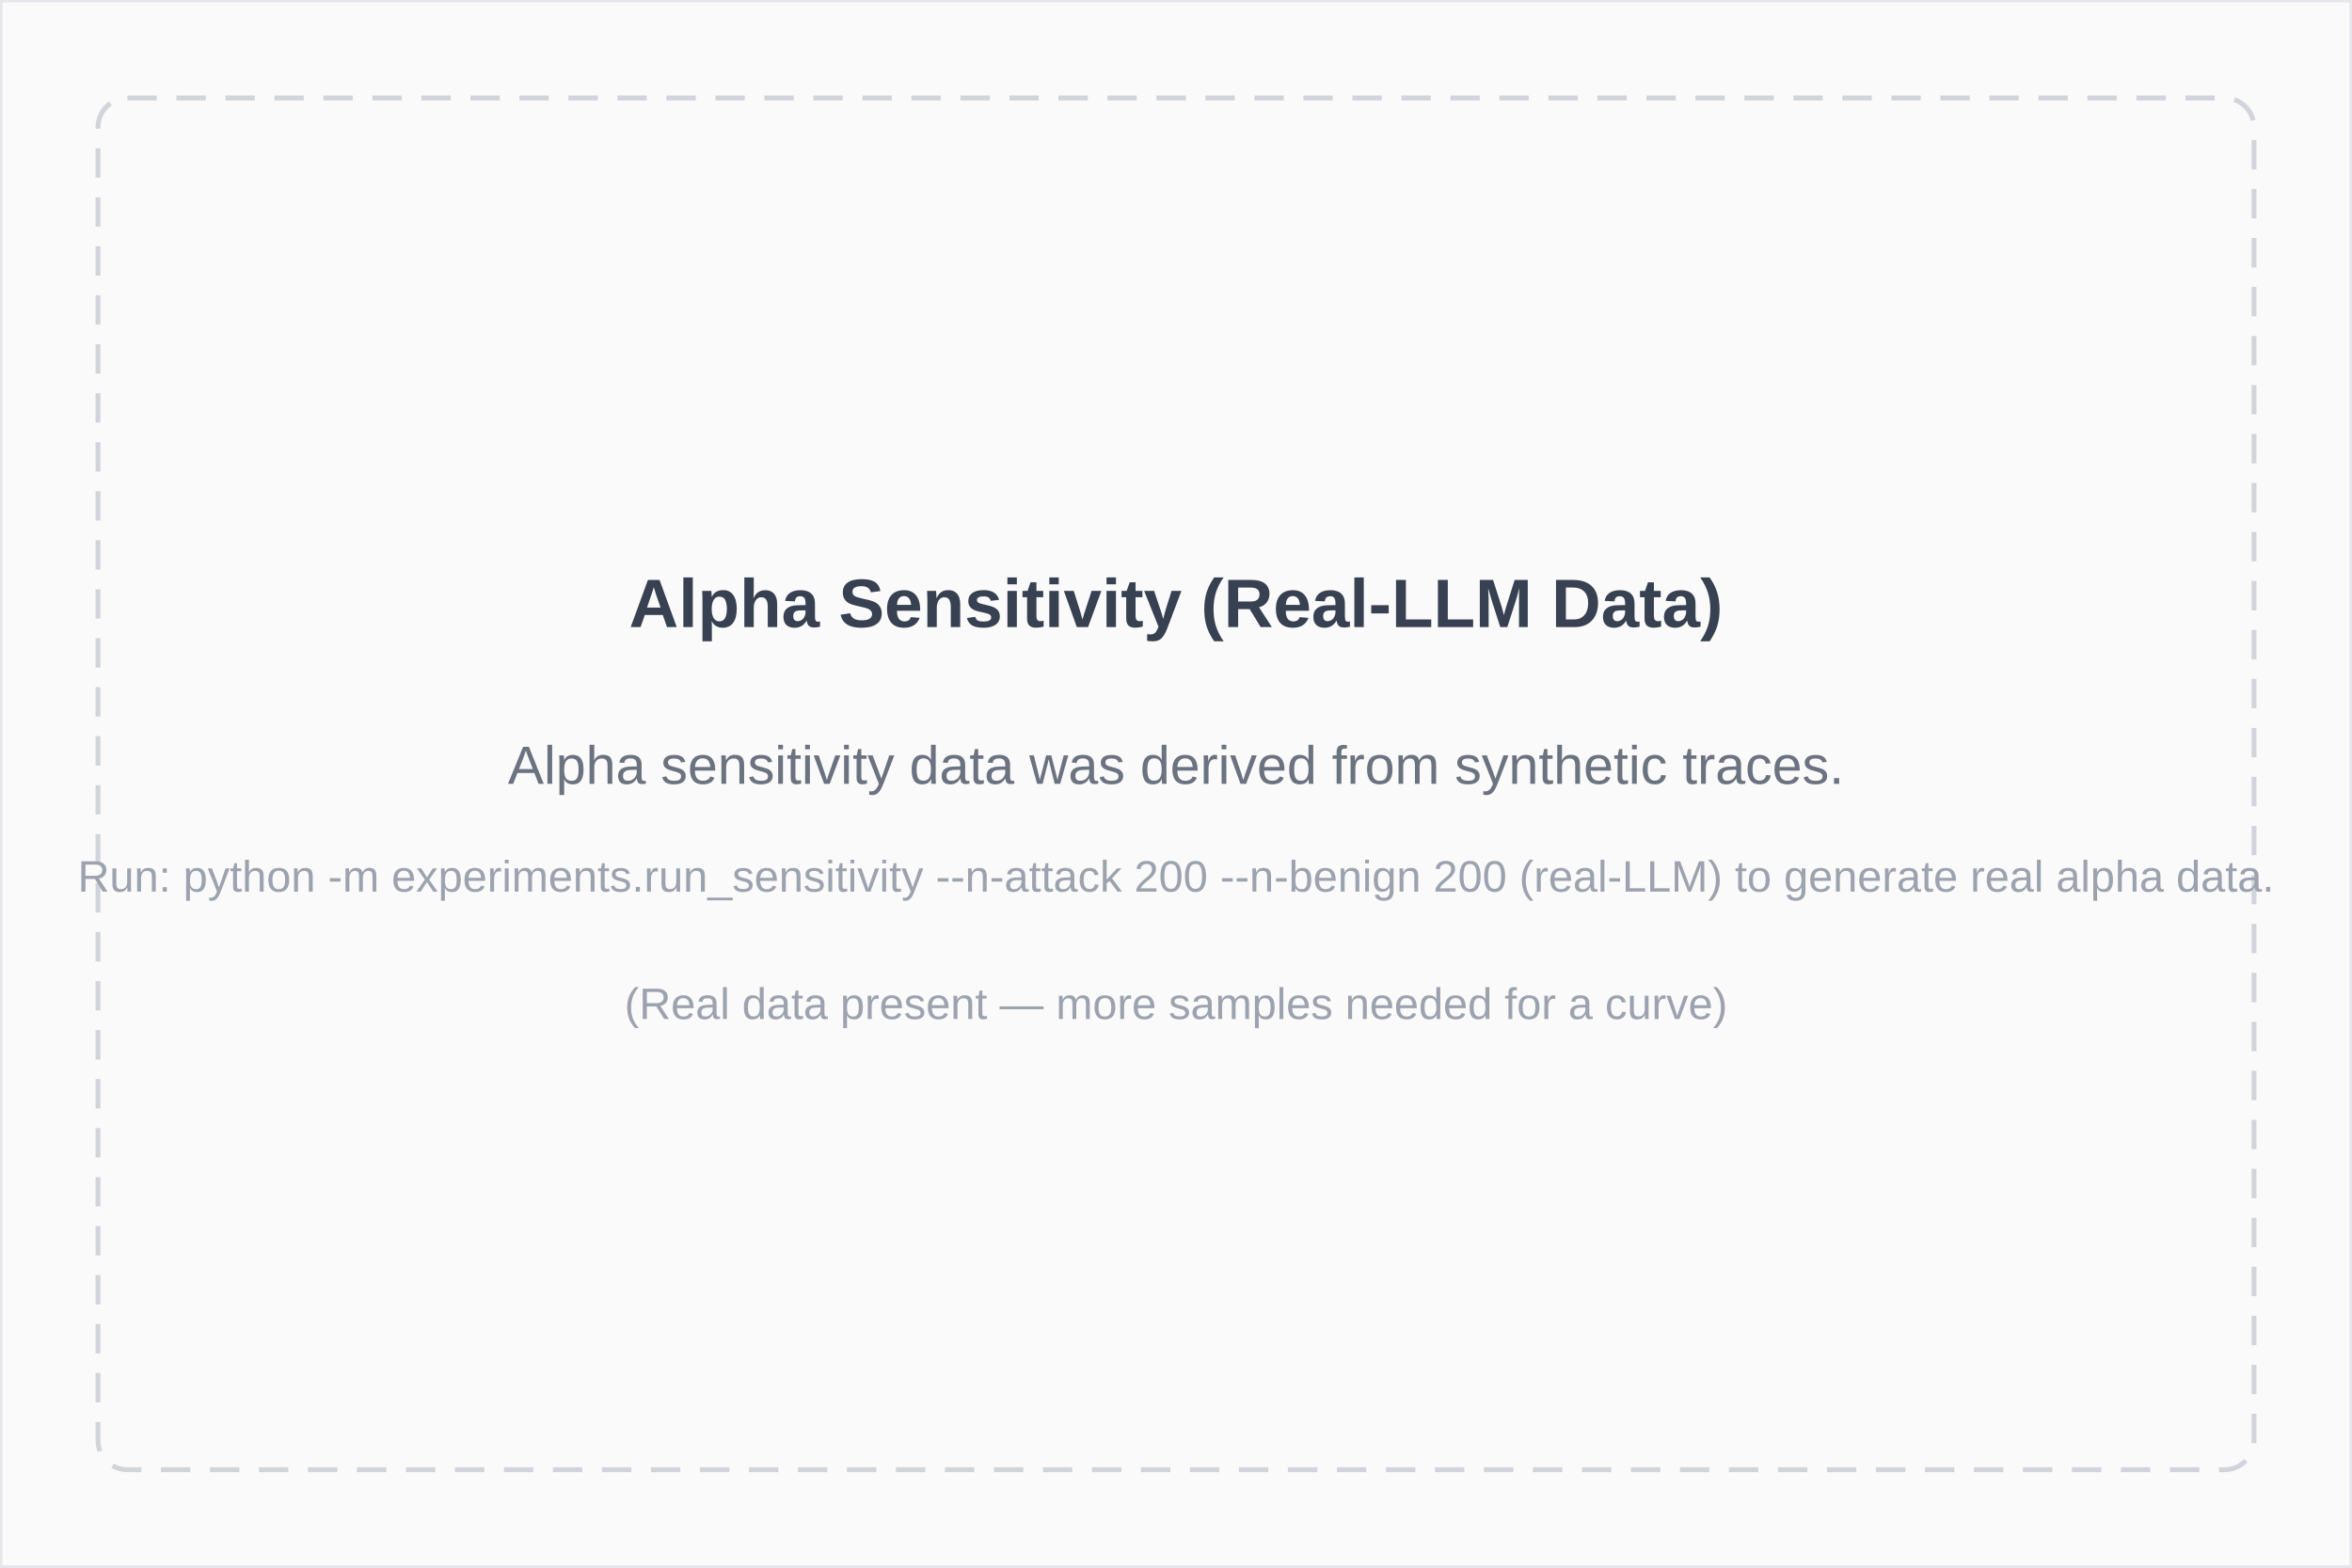
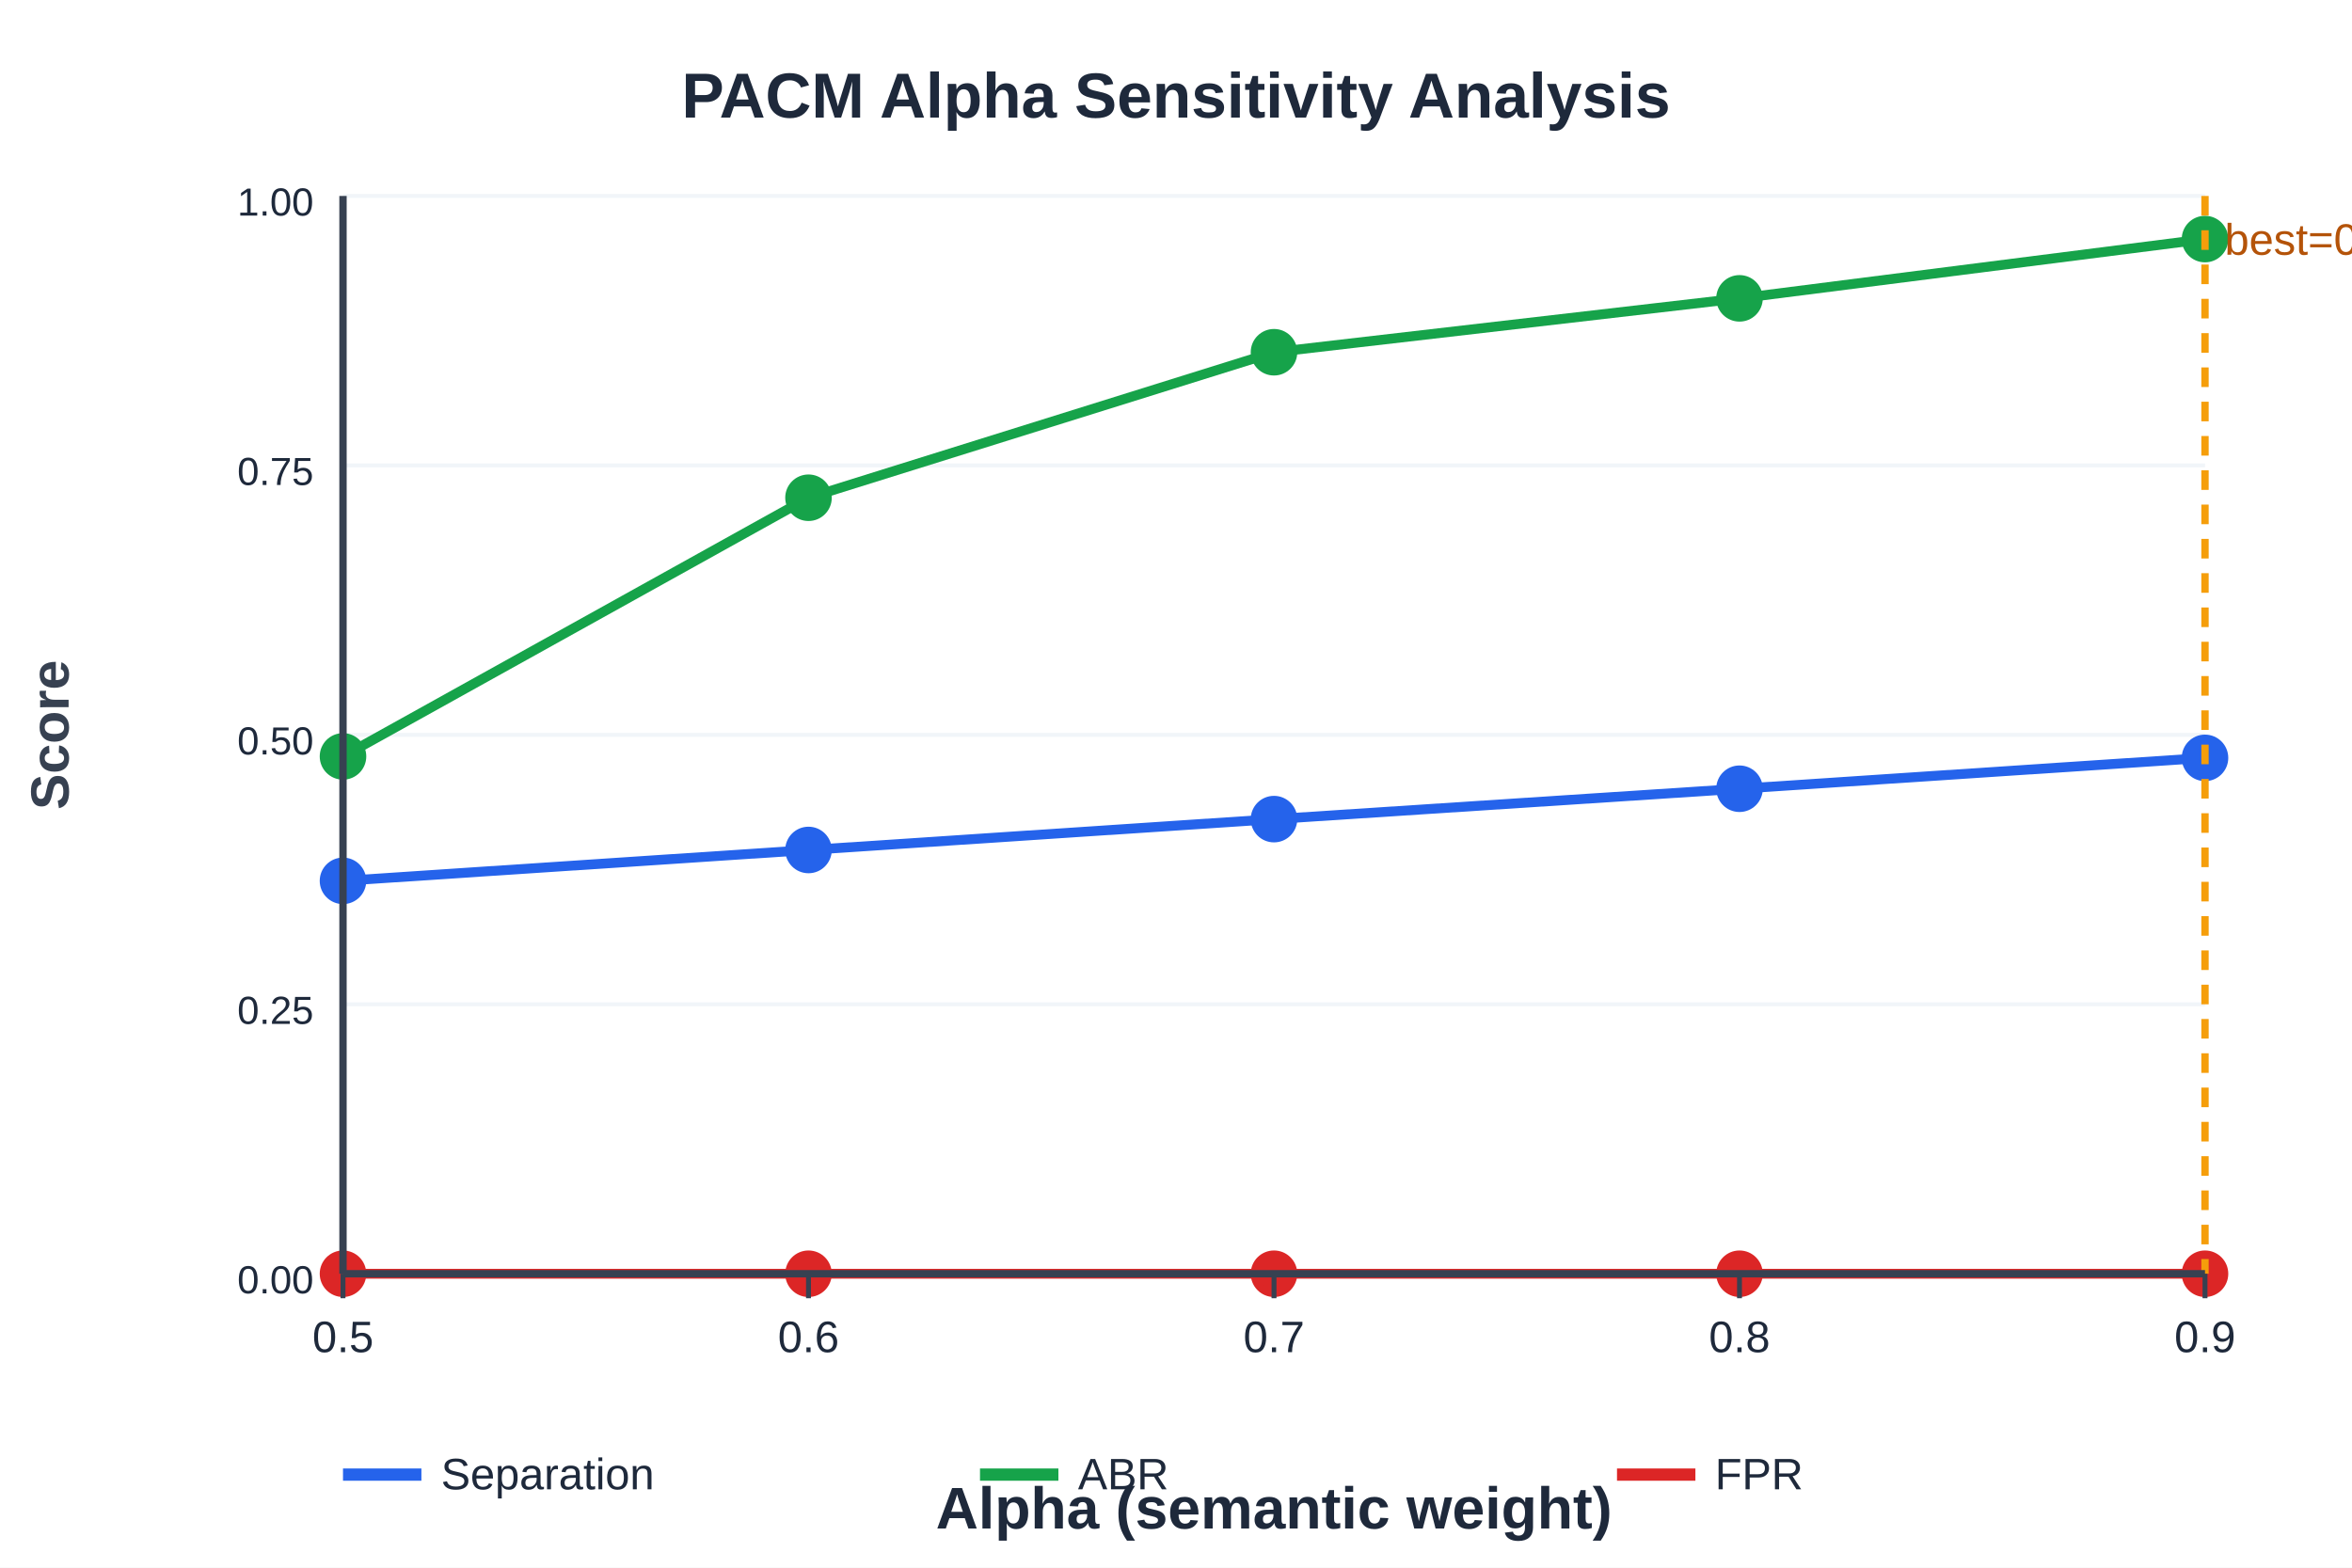
<svg xmlns="http://www.w3.org/2000/svg" width="480" height="320" viewBox="0 0 480 320" font-family="Arial, sans-serif">
-   <rect x="0" y="0" width="480" height="320" fill="#fafafa" stroke="#e5e7eb" stroke-width="1" />
-   <rect x="20" y="20" width="440" height="280" fill="none" stroke="#d1d5db" stroke-width="1" stroke-dasharray="6,4" rx="6" />
-   <text x="240.0" y="128.0" font-size="14" text-anchor="middle" fill="#374151" font-weight="bold">Alpha Sensitivity (Real-LLM Data)</text>
-   <text x="240.0" y="160.0" font-size="11" text-anchor="middle" fill="#6b7280">Alpha sensitivity data was derived from synthetic traces.</text>
-   <text x="240.0" y="182.0" font-size="9" text-anchor="middle" fill="#9ca3af">Run: python -m experiments.run_sensitivity --n-attack 200 --n-benign 200 (real-LLM) to generate real alpha data.</text>
-   <text x="240.0" y="208.0" font-size="9" text-anchor="middle" fill="#9ca3af">(Real data present — more samples needed for a curve)</text>
+   <rect x="0" y="0" width="480" height="320" fill="#ffffff" />
+   <line x1="70.0" y1="260.0" x2="450.0" y2="260.0" stroke="#f1f5f9" stroke-width="0.8" />
+   <text x="64.0" y="264.0" font-size="8" text-anchor="end" fill="#1e293b">0.00</text>
+   <line x1="70.0" y1="205.0" x2="450.0" y2="205.0" stroke="#f1f5f9" stroke-width="0.8" />
+   <text x="64.0" y="209.0" font-size="8" text-anchor="end" fill="#1e293b">0.25</text>
+   <line x1="70.0" y1="150.0" x2="450.0" y2="150.0" stroke="#f1f5f9" stroke-width="0.8" />
+   <text x="64.0" y="154.0" font-size="8" text-anchor="end" fill="#1e293b">0.50</text>
+   <line x1="70.0" y1="95.0" x2="450.0" y2="95.0" stroke="#f1f5f9" stroke-width="0.8" />
+   <text x="64.0" y="99.0" font-size="8" text-anchor="end" fill="#1e293b">0.75</text>
+   <line x1="70.0" y1="40.0" x2="450.0" y2="40.0" stroke="#f1f5f9" stroke-width="0.8" />
+   <text x="64.0" y="44.0" font-size="8" text-anchor="end" fill="#1e293b">1.00</text>
+   <line x1="70.0" y1="179.8" x2="165.0" y2="173.5" stroke="#2563eb" stroke-width="2" />
+   <line x1="165.0" y1="173.5" x2="260.0" y2="167.2" stroke="#2563eb" stroke-width="2" />
+   <line x1="260.0" y1="167.2" x2="355.0" y2="161.0" stroke="#2563eb" stroke-width="2" />
+   <line x1="355.0" y1="161.0" x2="450.0" y2="154.7" stroke="#2563eb" stroke-width="2" />
+   <circle cx="70.0" cy="179.8" r="4" fill="#2563eb" stroke="#2563eb" stroke-width="1.5" />
+   <circle cx="165.0" cy="173.5" r="4" fill="#2563eb" stroke="#2563eb" stroke-width="1.5" />
+   <circle cx="260.0" cy="167.2" r="4" fill="#2563eb" stroke="#2563eb" stroke-width="1.5" />
+   <circle cx="355.0" cy="161.0" r="4" fill="#2563eb" stroke="#2563eb" stroke-width="1.5" />
+   <circle cx="450.0" cy="154.7" r="4" fill="#2563eb" stroke="#2563eb" stroke-width="1.5" />
+   <line x1="70.0" y1="154.4" x2="165.0" y2="101.6" stroke="#16a34a" stroke-width="2" />
+   <line x1="165.0" y1="101.6" x2="260.0" y2="71.9" stroke="#16a34a" stroke-width="2" />
+   <line x1="260.0" y1="71.9" x2="355.0" y2="60.9" stroke="#16a34a" stroke-width="2" />
+   <line x1="355.0" y1="60.9" x2="450.0" y2="48.8" stroke="#16a34a" stroke-width="2" />
+   <circle cx="70.0" cy="154.4" r="4" fill="#16a34a" stroke="#16a34a" stroke-width="1.5" />
+   <circle cx="165.0" cy="101.6" r="4" fill="#16a34a" stroke="#16a34a" stroke-width="1.5" />
+   <circle cx="260.0" cy="71.9" r="4" fill="#16a34a" stroke="#16a34a" stroke-width="1.5" />
+   <circle cx="355.0" cy="60.9" r="4" fill="#16a34a" stroke="#16a34a" stroke-width="1.5" />
+   <circle cx="450.0" cy="48.8" r="4" fill="#16a34a" stroke="#16a34a" stroke-width="1.5" />
+   <line x1="70.0" y1="260.0" x2="165.0" y2="260.0" stroke="#dc2626" stroke-width="2" />
+   <line x1="165.0" y1="260.0" x2="260.0" y2="260.0" stroke="#dc2626" stroke-width="2" />
+   <line x1="260.0" y1="260.0" x2="355.0" y2="260.0" stroke="#dc2626" stroke-width="2" />
+   <line x1="355.0" y1="260.0" x2="450.0" y2="260.0" stroke="#dc2626" stroke-width="2" />
+   <circle cx="70.0" cy="260.0" r="4" fill="#dc2626" stroke="#dc2626" stroke-width="1.5" />
+   <circle cx="165.0" cy="260.0" r="4" fill="#dc2626" stroke="#dc2626" stroke-width="1.5" />
+   <circle cx="260.0" cy="260.0" r="4" fill="#dc2626" stroke="#dc2626" stroke-width="1.5" />
+   <circle cx="355.0" cy="260.0" r="4" fill="#dc2626" stroke="#dc2626" stroke-width="1.5" />
+   <circle cx="450.0" cy="260.0" r="4" fill="#dc2626" stroke="#dc2626" stroke-width="1.5" />
+   <line x1="450.0" y1="40.0" x2="450.0" y2="260.0" stroke="#f59e0b" stroke-width="1.5" stroke-dasharray="4,3" />
+   <text x="454.0" y="52.0" font-size="9" text-anchor="start" fill="#b45309">best=0.9</text>
+   <line x1="70.0" y1="260.0" x2="450.0" y2="260.0" stroke="#374151" stroke-width="1.5" />
+   <line x1="70.0" y1="260.0" x2="70.0" y2="40.0" stroke="#374151" stroke-width="1.5" />
+   <line x1="70.0" y1="260.0" x2="70.0" y2="265.0" stroke="#374151" stroke-width="1" />
+   <text x="70.0" y="276.0" font-size="9" text-anchor="middle" fill="#1e293b">0.5</text>
+   <line x1="165.0" y1="260.0" x2="165.0" y2="265.0" stroke="#374151" stroke-width="1" />
+   <text x="165.0" y="276.0" font-size="9" text-anchor="middle" fill="#1e293b">0.6</text>
+   <line x1="260.0" y1="260.0" x2="260.0" y2="265.0" stroke="#374151" stroke-width="1" />
+   <text x="260.0" y="276.0" font-size="9" text-anchor="middle" fill="#1e293b">0.7</text>
+   <line x1="355.0" y1="260.0" x2="355.0" y2="265.0" stroke="#374151" stroke-width="1" />
+   <text x="355.0" y="276.0" font-size="9" text-anchor="middle" fill="#1e293b">0.8</text>
+   <line x1="450.0" y1="260.0" x2="450.0" y2="265.0" stroke="#374151" stroke-width="1" />
+   <text x="450.0" y="276.0" font-size="9" text-anchor="middle" fill="#1e293b">0.9</text>
+   <text x="260.0" y="312.0" font-size="12" text-anchor="middle" fill="#1e293b" font-weight="bold">Alpha (semantic weight)</text>
+   <text x="14" y="150.0" font-size="11" text-anchor="middle" fill="#374151" font-weight="bold" transform="rotate(-90, 14, 150.0)">Score</text>
+   <text x="240.0" y="24.0" font-size="13" text-anchor="middle" fill="#1e293b" font-weight="bold">PACM Alpha Sensitivity Analysis</text>
+   <line x1="70.0" y1="301.0" x2="86.0" y2="301.0" stroke="#2563eb" stroke-width="2.5" />
+   <text x="90.0" y="304.0" font-size="9" text-anchor="start" fill="#1e293b">Separation</text>
+   <line x1="200.0" y1="301.0" x2="216.0" y2="301.0" stroke="#16a34a" stroke-width="2.5" />
+   <text x="220.0" y="304.0" font-size="9" text-anchor="start" fill="#1e293b">ABR</text>
+   <line x1="330.0" y1="301.0" x2="346.0" y2="301.0" stroke="#dc2626" stroke-width="2.5" />
+   <text x="350.0" y="304.0" font-size="9" text-anchor="start" fill="#1e293b">FPR</text>
</svg>
